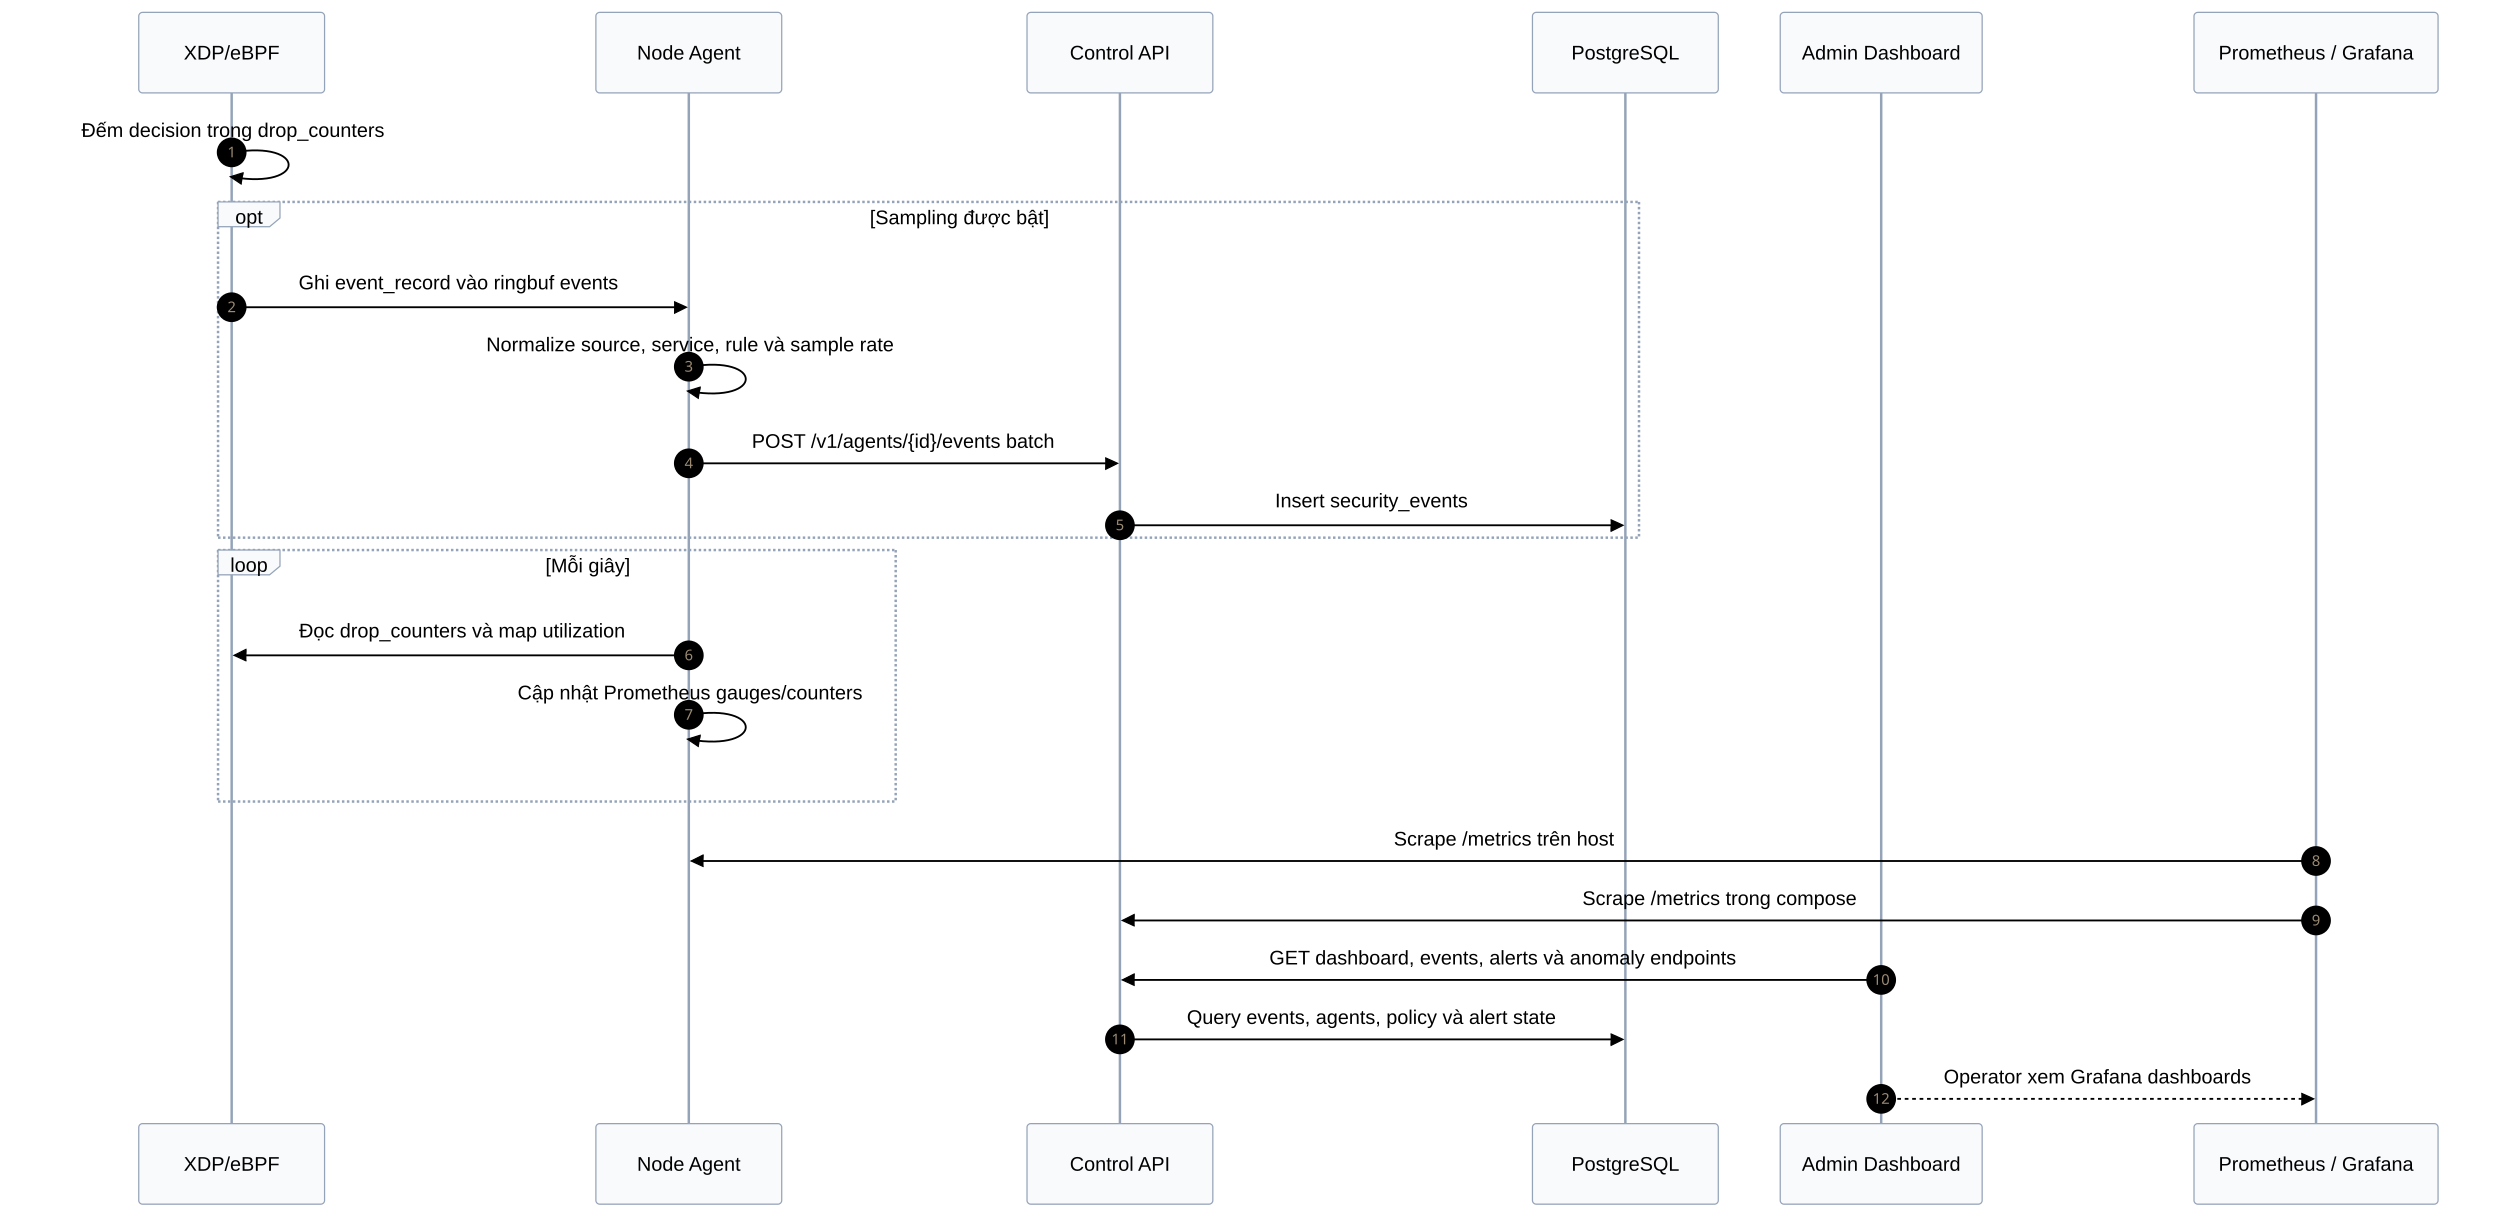
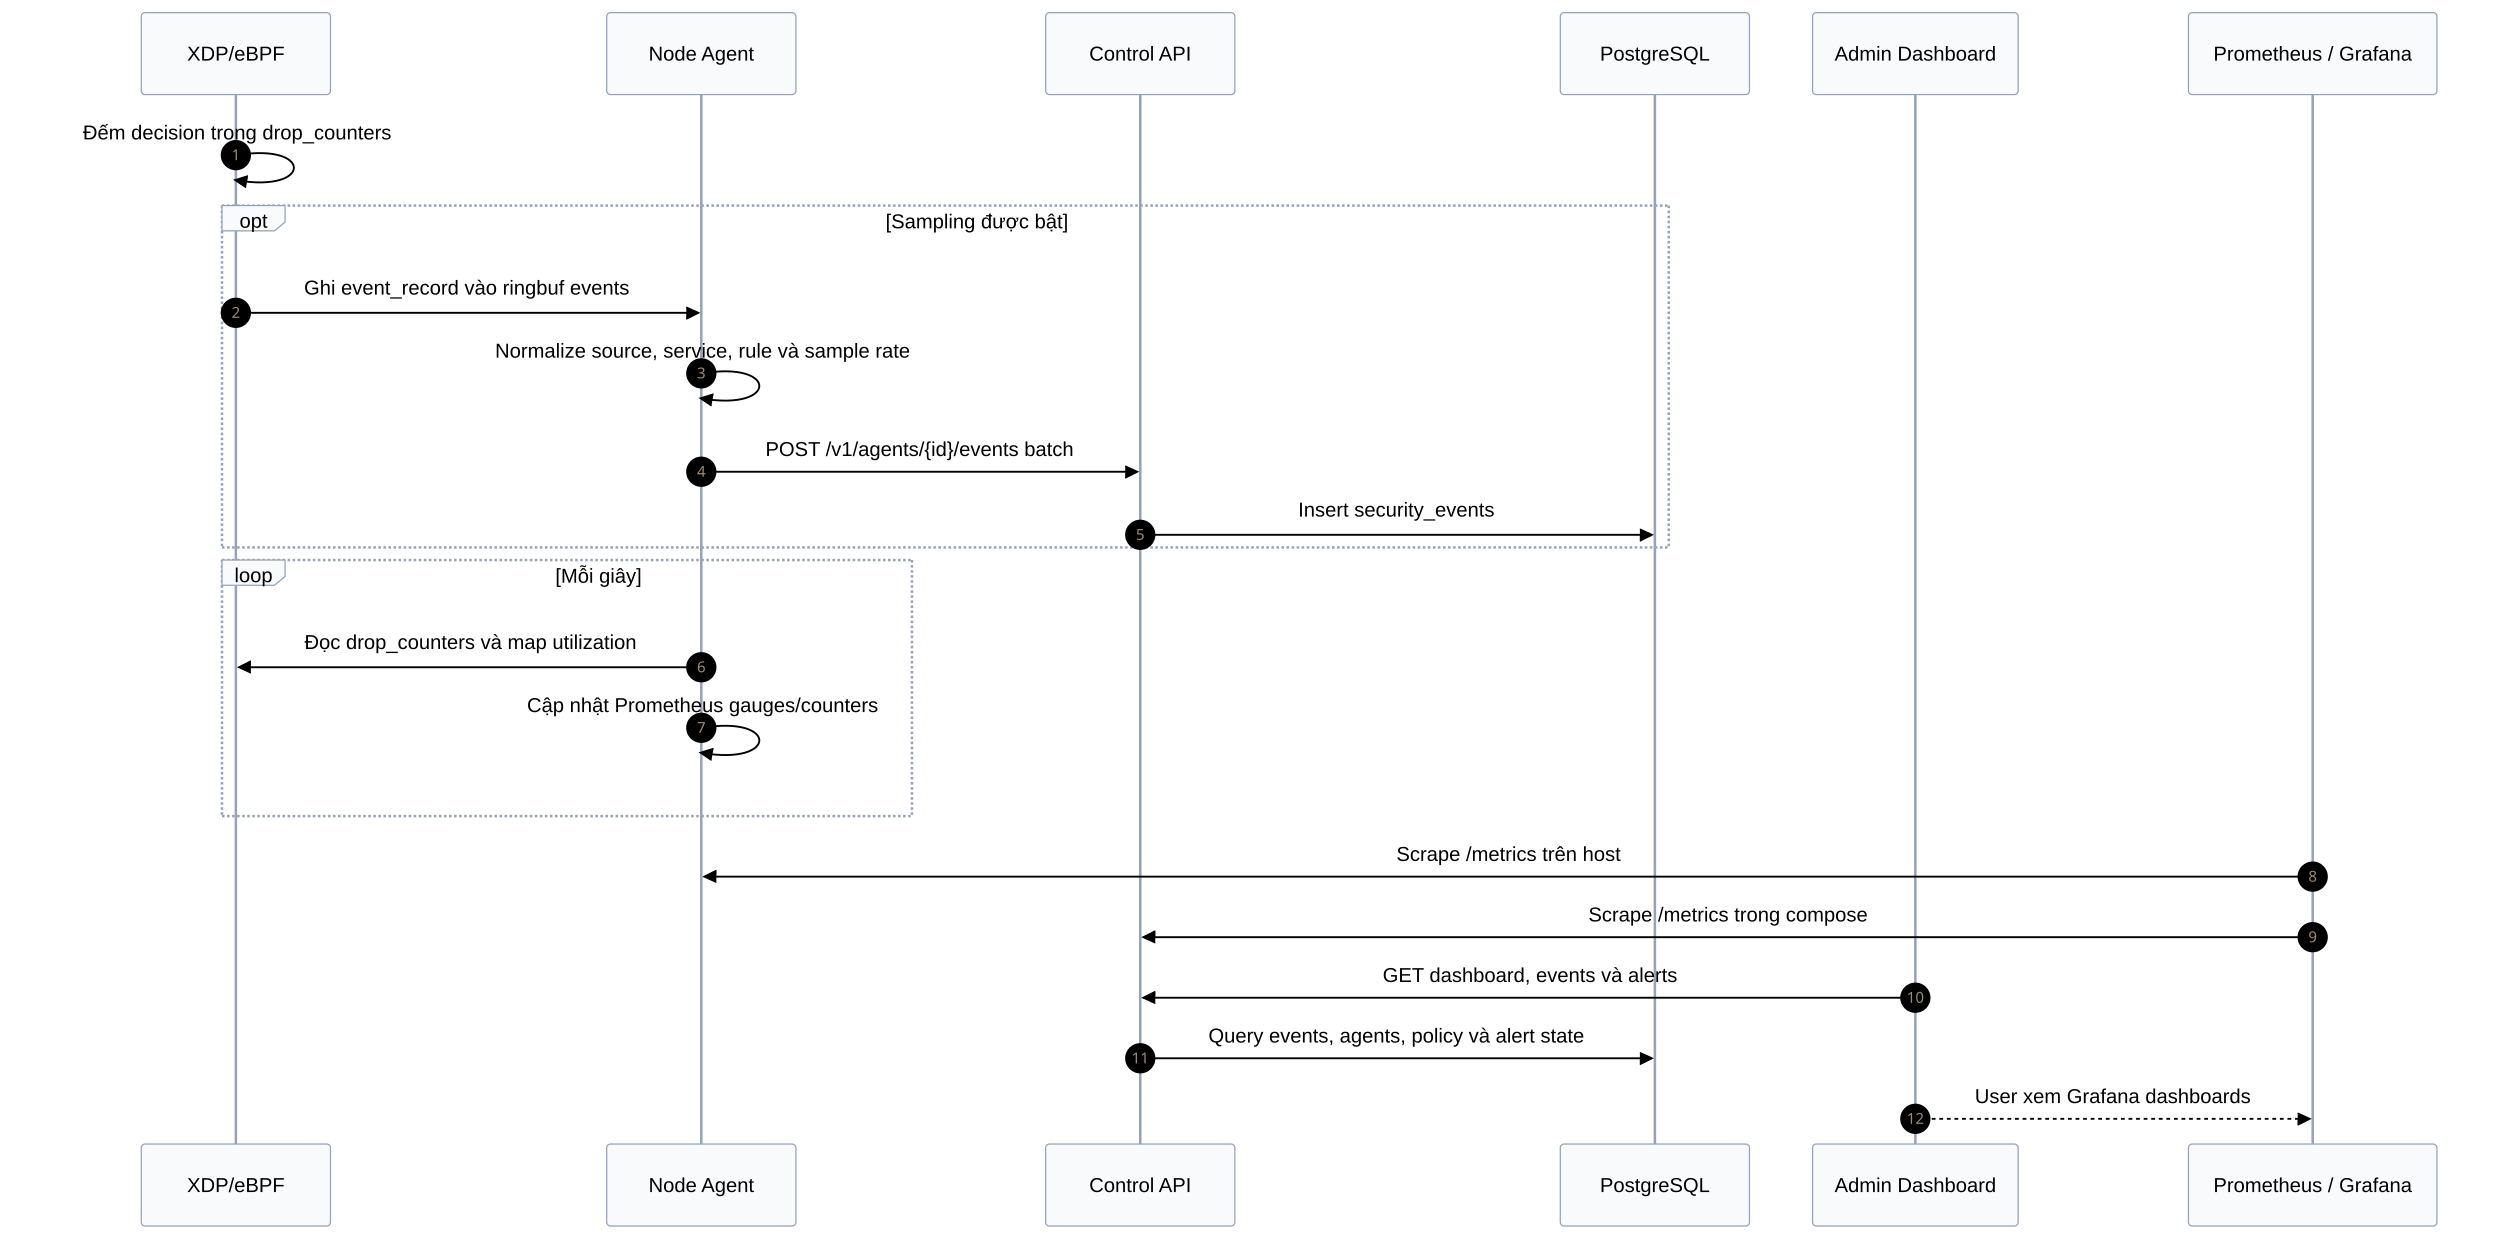
- <svg xmlns="http://www.w3.org/2000/svg" id="my-svg" width="100%" style="max-width: 2018px; background-color: white;" viewBox="-112 -10 2018 983" role="graphics-document document" aria-roledescription="sequence">
-   <g>
-     <rect x="1659" y="897" fill="#eaeaea" stroke="#666" width="197" height="65" name="Metrics" rx="3" ry="3" class="actor actor-bottom" />
-     <text x="1757.5" y="929.5" dominant-baseline="central" alignment-baseline="central" class="actor actor-box" style="text-anchor: middle; font-size: 16px; font-weight: 400;">
-       <tspan x="1757.5" dy="0">Prometheus / Grafana</tspan>
+ <svg xmlns="http://www.w3.org/2000/svg" id="my-svg" width="100%" style="max-width: 1982px; background-color: white;" viewBox="-112 -10 1982 983" role="graphics-document document" aria-roledescription="sequence">
+   <g>
+     <rect x="1623" y="897" fill="#eaeaea" stroke="#666" width="197" height="65" name="Metrics" rx="3" ry="3" class="actor actor-bottom" />
+     <text x="1721.5" y="929.5" dominant-baseline="central" alignment-baseline="central" class="actor actor-box" style="text-anchor: middle; font-size: 16px; font-weight: 400;">
+       <tspan x="1721.5" dy="0">Prometheus / Grafana</tspan>
    </text>
  </g>
  <g>
    <rect x="1325" y="897" fill="#eaeaea" stroke="#666" width="163" height="65" name="UI" rx="3" ry="3" class="actor actor-bottom" />
    <text x="1406.5" y="929.5" dominant-baseline="central" alignment-baseline="central" class="actor actor-box" style="text-anchor: middle; font-size: 16px; font-weight: 400;">
      <tspan x="1406.5" dy="0">Admin Dashboard</tspan>
    </text>
  </g>
  <g>
    <rect x="1125" y="897" fill="#eaeaea" stroke="#666" width="150" height="65" name="DB" rx="3" ry="3" class="actor actor-bottom" />
    <text x="1200" y="929.5" dominant-baseline="central" alignment-baseline="central" class="actor actor-box" style="text-anchor: middle; font-size: 16px; font-weight: 400;">
      <tspan x="1200" dy="0">PostgreSQL</tspan>
    </text>
  </g>
  <g>
    <rect x="717" y="897" fill="#eaeaea" stroke="#666" width="150" height="65" name="API" rx="3" ry="3" class="actor actor-bottom" />
    <text x="792" y="929.5" dominant-baseline="central" alignment-baseline="central" class="actor actor-box" style="text-anchor: middle; font-size: 16px; font-weight: 400;">
      <tspan x="792" dy="0">Control API</tspan>
    </text>
  </g>
  <g>
    <rect x="369" y="897" fill="#eaeaea" stroke="#666" width="150" height="65" name="Agent" rx="3" ry="3" class="actor actor-bottom" />
    <text x="444" y="929.5" dominant-baseline="central" alignment-baseline="central" class="actor actor-box" style="text-anchor: middle; font-size: 16px; font-weight: 400;">
      <tspan x="444" dy="0">Node Agent</tspan>
    </text>
  </g>
  <g>
    <rect x="0" y="897" fill="#eaeaea" stroke="#666" width="150" height="65" name="XDP" rx="3" ry="3" class="actor actor-bottom" />
    <text x="75" y="929.5" dominant-baseline="central" alignment-baseline="central" class="actor actor-box" style="text-anchor: middle; font-size: 16px; font-weight: 400;">
      <tspan x="75" dy="0">XDP/eBPF</tspan>
    </text>
  </g>
  <g>
-     <line id="actor5" x1="1757.5" y1="65" x2="1757.5" y2="897" class="actor-line 200" stroke-width="0.5px" stroke="#999" name="Metrics" data-et="life-line" data-id="Metrics" />
+     <line id="actor5" x1="1721.5" y1="65" x2="1721.5" y2="897" class="actor-line 200" stroke-width="0.5px" stroke="#999" name="Metrics" data-et="life-line" data-id="Metrics" />
    <g id="root-5" data-et="participant" data-type="participant" data-id="Metrics">
-       <rect x="1659" y="0" fill="#eaeaea" stroke="#666" width="197" height="65" name="Metrics" rx="3" ry="3" class="actor actor-top" />
-       <text x="1757.5" y="32.5" dominant-baseline="central" alignment-baseline="central" class="actor actor-box" style="text-anchor: middle; font-size: 16px; font-weight: 400;">
-         <tspan x="1757.5" dy="0">Prometheus / Grafana</tspan>
+       <rect x="1623" y="0" fill="#eaeaea" stroke="#666" width="197" height="65" name="Metrics" rx="3" ry="3" class="actor actor-top" />
+       <text x="1721.5" y="32.5" dominant-baseline="central" alignment-baseline="central" class="actor actor-box" style="text-anchor: middle; font-size: 16px; font-weight: 400;">
+         <tspan x="1721.5" dy="0">Prometheus / Grafana</tspan>
      </text>
    </g>
  </g>
  <g>
    <line id="actor4" x1="1406.5" y1="65" x2="1406.5" y2="897" class="actor-line 200" stroke-width="0.5px" stroke="#999" name="UI" data-et="life-line" data-id="UI" />
    <g id="root-4" data-et="participant" data-type="participant" data-id="UI">
      <rect x="1325" y="0" fill="#eaeaea" stroke="#666" width="163" height="65" name="UI" rx="3" ry="3" class="actor actor-top" />
      <text x="1406.5" y="32.5" dominant-baseline="central" alignment-baseline="central" class="actor actor-box" style="text-anchor: middle; font-size: 16px; font-weight: 400;">
        <tspan x="1406.5" dy="0">Admin Dashboard</tspan>
      </text>
    </g>
  </g>
  <g>
    <line id="actor3" x1="1200" y1="65" x2="1200" y2="897" class="actor-line 200" stroke-width="0.5px" stroke="#999" name="DB" data-et="life-line" data-id="DB" />
    <g id="root-3" data-et="participant" data-type="participant" data-id="DB">
      <rect x="1125" y="0" fill="#eaeaea" stroke="#666" width="150" height="65" name="DB" rx="3" ry="3" class="actor actor-top" />
      <text x="1200" y="32.5" dominant-baseline="central" alignment-baseline="central" class="actor actor-box" style="text-anchor: middle; font-size: 16px; font-weight: 400;">
        <tspan x="1200" dy="0">PostgreSQL</tspan>
      </text>
    </g>
  </g>
  <g>
    <line id="actor2" x1="792" y1="65" x2="792" y2="897" class="actor-line 200" stroke-width="0.5px" stroke="#999" name="API" data-et="life-line" data-id="API" />
    <g id="root-2" data-et="participant" data-type="participant" data-id="API">
      <rect x="717" y="0" fill="#eaeaea" stroke="#666" width="150" height="65" name="API" rx="3" ry="3" class="actor actor-top" />
      <text x="792" y="32.5" dominant-baseline="central" alignment-baseline="central" class="actor actor-box" style="text-anchor: middle; font-size: 16px; font-weight: 400;">
        <tspan x="792" dy="0">Control API</tspan>
      </text>
    </g>
  </g>
  <g>
    <line id="actor1" x1="444" y1="65" x2="444" y2="897" class="actor-line 200" stroke-width="0.5px" stroke="#999" name="Agent" data-et="life-line" data-id="Agent" />
    <g id="root-1" data-et="participant" data-type="participant" data-id="Agent">
      <rect x="369" y="0" fill="#eaeaea" stroke="#666" width="150" height="65" name="Agent" rx="3" ry="3" class="actor actor-top" />
      <text x="444" y="32.5" dominant-baseline="central" alignment-baseline="central" class="actor actor-box" style="text-anchor: middle; font-size: 16px; font-weight: 400;">
        <tspan x="444" dy="0">Node Agent</tspan>
      </text>
    </g>
  </g>
  <g>
    <line id="actor0" x1="75" y1="65" x2="75" y2="897" class="actor-line 200" stroke-width="0.5px" stroke="#999" name="XDP" data-et="life-line" data-id="XDP" />
    <g id="root-0" data-et="participant" data-type="participant" data-id="XDP">
      <rect x="0" y="0" fill="#eaeaea" stroke="#666" width="150" height="65" name="XDP" rx="3" ry="3" class="actor actor-top" />
      <text x="75" y="32.5" dominant-baseline="central" alignment-baseline="central" class="actor actor-box" style="text-anchor: middle; font-size: 16px; font-weight: 400;">
        <tspan x="75" dy="0">XDP/eBPF</tspan>
      </text>
    </g>
  </g>
  <style>#my-svg{font-family:"trebuchet ms",verdana,arial,sans-serif;font-size:16px;fill:#000000;}@keyframes edge-animation-frame{from{stroke-dashoffset:0;}}@keyframes dash{to{stroke-dashoffset:0;}}#my-svg .edge-animation-slow{stroke-dasharray:9,5!important;stroke-dashoffset:900;animation:dash 50s linear infinite;stroke-linecap:round;}#my-svg .edge-animation-fast{stroke-dasharray:9,5!important;stroke-dashoffset:900;animation:dash 20s linear infinite;stroke-linecap:round;}#my-svg .error-icon{fill:#fef3c7;}#my-svg .error-text{fill:#010c38;stroke:#010c38;}#my-svg .edge-thickness-normal{stroke-width:1px;}#my-svg .edge-thickness-thick{stroke-width:3.5px;}#my-svg .edge-pattern-solid{stroke-dasharray:0;}#my-svg .edge-thickness-invisible{stroke-width:0;fill:none;}#my-svg .edge-pattern-dashed{stroke-dasharray:3;}#my-svg .edge-pattern-dotted{stroke-dasharray:2;}#my-svg .marker{fill:#64748b;stroke:#64748b;}#my-svg .marker.cross{stroke:#64748b;}#my-svg svg{font-family:"trebuchet ms",verdana,arial,sans-serif;font-size:16px;}#my-svg p{margin:0;}#my-svg .actor{stroke:#94a3b8;fill:#f8fafc;stroke-width:1;}#my-svg rect.actor.outer-path[data-look="neo"]{filter:drop-shadow( 1px 2px 2px rgba(185,185,185,1));}#my-svg rect.note[data-look="neo"]{stroke:hsl(52.683, 60%, 73.922%);fill:#fff5ad;filter:drop-shadow( 1px 2px 2px rgba(185,185,185,1));}#my-svg text.actor&gt;tspan{fill:#000000;stroke:none;}#my-svg .actor-line{stroke:#94a3b8;}#my-svg .innerArc{stroke-width:1.5;stroke-dasharray:none;}#my-svg .messageLine0{stroke-width:1.5;stroke-dasharray:none;stroke:#000000;}#my-svg .messageLine1{stroke-width:1.5;stroke-dasharray:2,2;stroke:#000000;}#my-svg [id$="-arrowhead"] path{fill:#000000;stroke:#000000;}#my-svg .sequenceNumber{fill:#9b8b74;}#my-svg [id$="-sequencenumber"]{fill:#000000;}#my-svg [id$="-crosshead"] path{fill:#000000;stroke:#000000;}#my-svg .messageText{fill:#000000;stroke:none;}#my-svg .labelBox{stroke:#94a3b8;fill:#f8fafc;filter:none;}#my-svg .labelText,#my-svg .labelText&gt;tspan{fill:#000000;stroke:none;}#my-svg .loopText,#my-svg .loopText&gt;tspan{fill:#000000;stroke:none;}#my-svg .sectionTitle,#my-svg .sectionTitle&gt;tspan{fill:#000000;stroke:none;}#my-svg .loopLine{stroke-width:2px;stroke-dasharray:2,2;stroke:#94a3b8;fill:#94a3b8;}#my-svg .note{stroke:hsl(52.683, 60%, 73.922%);fill:#fff5ad;}#my-svg .noteText,#my-svg .noteText&gt;tspan{fill:#000000;stroke:none;font-weight:normal;}#my-svg .activation0{fill:#e0f2fe;stroke:hsl(204, 93.75%, 83.725%);}#my-svg .activation1{fill:#e0f2fe;stroke:hsl(204, 93.75%, 83.725%);}#my-svg .activation2{fill:#e0f2fe;stroke:hsl(204, 93.75%, 83.725%);}#my-svg .actorPopupMenu{position:absolute;}#my-svg .actorPopupMenuPanel{position:absolute;fill:#f8fafc;box-shadow:0px 8px 16px 0px rgba(0,0,0,0.2);filter:drop-shadow(3px 5px 2px rgb(0 0 0 / 0.4));}#my-svg .actor-man circle,#my-svg line{fill:#f8fafc;stroke-width:2px;}#my-svg g rect.rect{filter:drop-shadow( 1px 2px 2px rgba(185,185,185,1));stroke:#94a3b8;}#my-svg .node .neo-node{stroke:#94a3b8;}#my-svg [data-look="neo"].node rect,#my-svg [data-look="neo"].cluster rect,#my-svg [data-look="neo"].node polygon{stroke:url(#my-svg-gradient);filter:drop-shadow( 1px 2px 2px rgba(185,185,185,1));}#my-svg [data-look="neo"].node path{stroke:url(#my-svg-gradient);stroke-width:1px;}#my-svg [data-look="neo"].node .outer-path{filter:drop-shadow( 1px 2px 2px rgba(185,185,185,1));}#my-svg [data-look="neo"].node .neo-line path{stroke:#94a3b8;filter:none;}#my-svg [data-look="neo"].node circle{stroke:url(#my-svg-gradient);filter:drop-shadow( 1px 2px 2px rgba(185,185,185,1));}#my-svg [data-look="neo"].node circle .state-start{fill:#000000;}#my-svg [data-look="neo"].icon-shape .icon{fill:url(#my-svg-gradient);filter:drop-shadow( 1px 2px 2px rgba(185,185,185,1));}#my-svg [data-look="neo"].icon-shape .icon-neo path{stroke:url(#my-svg-gradient);filter:drop-shadow( 1px 2px 2px rgba(185,185,185,1));}#my-svg :root{--mermaid-font-family:"trebuchet ms",verdana,arial,sans-serif;}</style>
  <g />
  <defs>
    <symbol id="my-svg-computer" width="24" height="24">
      <path transform="scale(.5)" d="M2 2v13h20v-13h-20zm18 11h-16v-9h16v9zm-10.228 6l.466-1h3.524l.467 1h-4.457zm14.228 3h-24l2-6h2.104l-1.33 4h18.45l-1.297-4h2.073l2 6zm-5-10h-14v-7h14v7z" />
    </symbol>
  </defs>
  <defs>
    <symbol id="my-svg-database" fill-rule="evenodd" clip-rule="evenodd">
      <path transform="scale(.5)" d="M12.258.001l.256.004.255.005.253.008.251.01.249.012.247.015.246.016.242.019.241.02.239.023.236.024.233.027.231.028.229.031.225.032.223.034.22.036.217.038.214.04.211.041.208.043.205.045.201.046.198.048.194.05.191.051.187.053.183.054.18.056.175.057.172.059.168.06.163.061.16.063.155.064.15.066.074.033.073.033.071.034.07.034.069.035.068.035.067.035.066.035.064.036.064.036.062.036.06.036.06.037.058.037.058.037.055.038.055.038.053.038.052.038.051.039.05.039.048.039.047.039.045.04.044.04.043.04.041.04.04.041.039.041.037.041.036.041.034.041.033.042.032.042.03.042.029.042.027.042.026.043.024.043.023.043.021.043.02.043.018.044.017.043.015.044.013.044.012.044.011.045.009.044.007.045.006.045.004.045.002.045.001.045v17l-.001.045-.002.045-.004.045-.006.045-.007.045-.009.044-.011.045-.012.044-.013.044-.015.044-.017.043-.018.044-.02.043-.021.043-.023.043-.024.043-.026.043-.027.042-.029.042-.03.042-.032.042-.033.042-.034.041-.036.041-.037.041-.039.041-.04.041-.041.04-.043.04-.044.04-.045.04-.047.039-.048.039-.05.039-.051.039-.052.038-.053.038-.055.038-.055.038-.058.037-.058.037-.06.037-.06.036-.062.036-.064.036-.064.036-.066.035-.067.035-.068.035-.069.035-.07.034-.071.034-.073.033-.074.033-.15.066-.155.064-.16.063-.163.061-.168.06-.172.059-.175.057-.18.056-.183.054-.187.053-.191.051-.194.05-.198.048-.201.046-.205.045-.208.043-.211.041-.214.04-.217.038-.22.036-.223.034-.225.032-.229.031-.231.028-.233.027-.236.024-.239.023-.241.02-.242.019-.246.016-.247.015-.249.012-.251.01-.253.008-.255.005-.256.004-.258.001-.258-.001-.256-.004-.255-.005-.253-.008-.251-.01-.249-.012-.247-.015-.245-.016-.243-.019-.241-.02-.238-.023-.236-.024-.234-.027-.231-.028-.228-.031-.226-.032-.223-.034-.22-.036-.217-.038-.214-.04-.211-.041-.208-.043-.204-.045-.201-.046-.198-.048-.195-.05-.19-.051-.187-.053-.184-.054-.179-.056-.176-.057-.172-.059-.167-.06-.164-.061-.159-.063-.155-.064-.151-.066-.074-.033-.072-.033-.072-.034-.07-.034-.069-.035-.068-.035-.067-.035-.066-.035-.064-.036-.063-.036-.062-.036-.061-.036-.06-.037-.058-.037-.057-.037-.056-.038-.055-.038-.053-.038-.052-.038-.051-.039-.049-.039-.049-.039-.046-.039-.046-.04-.044-.04-.043-.04-.041-.04-.04-.041-.039-.041-.037-.041-.036-.041-.034-.041-.033-.042-.032-.042-.03-.042-.029-.042-.027-.042-.026-.043-.024-.043-.023-.043-.021-.043-.02-.043-.018-.044-.017-.043-.015-.044-.013-.044-.012-.044-.011-.045-.009-.044-.007-.045-.006-.045-.004-.045-.002-.045-.001-.045v-17l.001-.045.002-.045.004-.045.006-.045.007-.045.009-.044.011-.045.012-.044.013-.044.015-.044.017-.043.018-.044.02-.043.021-.043.023-.043.024-.043.026-.043.027-.042.029-.042.03-.042.032-.042.033-.042.034-.041.036-.041.037-.041.039-.041.04-.041.041-.04.043-.04.044-.04.046-.04.046-.039.049-.039.049-.039.051-.039.052-.038.053-.038.055-.038.056-.038.057-.037.058-.037.06-.037.061-.036.062-.036.063-.036.064-.036.066-.035.067-.035.068-.035.069-.035.07-.034.072-.034.072-.033.074-.033.151-.066.155-.064.159-.063.164-.061.167-.06.172-.059.176-.057.179-.056.184-.054.187-.053.19-.051.195-.05.198-.048.201-.046.204-.045.208-.043.211-.041.214-.04.217-.038.22-.036.223-.034.226-.032.228-.031.231-.028.234-.027.236-.024.238-.023.241-.02.243-.019.245-.016.247-.015.249-.012.251-.01.253-.008.255-.005.256-.004.258-.001.258.001zm-9.258 20.499v.01l.001.021.003.021.004.022.005.021.006.022.007.022.009.023.01.022.011.023.012.023.013.023.015.023.016.024.017.023.018.024.019.024.021.024.022.025.023.024.024.025.052.049.056.05.061.051.066.051.07.051.075.051.079.052.084.052.088.052.092.052.097.052.102.051.105.052.11.052.114.051.119.051.123.051.127.05.131.05.135.05.139.048.144.049.147.047.152.047.155.047.16.045.163.045.167.043.171.043.176.041.178.041.183.039.187.039.19.037.194.035.197.035.202.033.204.031.209.03.212.029.216.027.219.025.222.024.226.021.23.02.233.018.236.016.24.015.243.012.246.01.249.008.253.005.256.004.259.001.26-.001.257-.004.254-.005.25-.008.247-.011.244-.012.241-.014.237-.016.233-.018.231-.021.226-.021.224-.024.22-.026.216-.027.212-.028.21-.031.205-.031.202-.034.198-.034.194-.036.191-.037.187-.039.183-.04.179-.04.175-.042.172-.043.168-.044.163-.045.16-.046.155-.046.152-.047.148-.048.143-.049.139-.049.136-.05.131-.05.126-.05.123-.051.118-.052.114-.051.11-.052.106-.052.101-.052.096-.052.092-.052.088-.053.083-.051.079-.052.074-.052.07-.051.065-.051.06-.051.056-.05.051-.05.023-.024.023-.025.021-.024.02-.024.019-.024.018-.024.017-.024.015-.023.014-.024.013-.023.012-.023.01-.023.01-.022.008-.022.006-.022.006-.022.004-.022.004-.021.001-.021.001-.021v-4.127l-.077.055-.08.053-.083.054-.085.053-.087.052-.09.052-.093.051-.095.05-.097.05-.1.049-.102.049-.105.048-.106.047-.109.047-.111.046-.114.045-.115.045-.118.044-.12.043-.122.042-.124.042-.126.041-.128.04-.13.04-.132.038-.134.038-.135.037-.138.037-.139.035-.142.035-.143.034-.144.033-.147.032-.148.031-.15.03-.151.03-.153.029-.154.027-.156.027-.158.026-.159.025-.161.024-.162.023-.163.022-.165.021-.166.02-.167.019-.169.018-.169.017-.171.016-.173.015-.173.014-.175.013-.175.012-.177.011-.178.01-.179.008-.179.008-.181.006-.182.005-.182.004-.184.003-.184.002h-.37l-.184-.002-.184-.003-.182-.004-.182-.005-.181-.006-.179-.008-.179-.008-.178-.01-.176-.011-.176-.012-.175-.013-.173-.014-.172-.015-.171-.016-.17-.017-.169-.018-.167-.019-.166-.02-.165-.021-.163-.022-.162-.023-.161-.024-.159-.025-.157-.026-.156-.027-.155-.027-.153-.029-.151-.03-.15-.03-.148-.031-.146-.032-.145-.033-.143-.034-.141-.035-.14-.035-.137-.037-.136-.037-.134-.038-.132-.038-.13-.04-.128-.04-.126-.041-.124-.042-.122-.042-.12-.044-.117-.043-.116-.045-.113-.045-.112-.046-.109-.047-.106-.047-.105-.048-.102-.049-.1-.049-.097-.05-.095-.05-.093-.052-.09-.051-.087-.052-.085-.053-.083-.054-.08-.054-.077-.054v4.127zm0-5.654v.011l.001.021.003.021.004.021.005.022.006.022.007.022.009.022.01.022.011.023.012.023.013.023.015.024.016.023.017.024.018.024.019.024.021.024.022.024.023.025.024.024.052.05.056.05.061.05.066.051.07.051.075.052.079.051.084.052.088.052.092.052.097.052.102.052.105.052.11.051.114.051.119.052.123.05.127.051.131.05.135.049.139.049.144.048.147.048.152.047.155.046.16.045.163.045.167.044.171.042.176.042.178.04.183.04.187.038.19.037.194.036.197.034.202.033.204.032.209.03.212.028.216.027.219.025.222.024.226.022.23.02.233.018.236.016.24.014.243.012.246.01.249.008.253.006.256.003.259.001.26-.001.257-.003.254-.006.25-.008.247-.01.244-.012.241-.015.237-.016.233-.018.231-.02.226-.022.224-.024.22-.025.216-.027.212-.029.21-.03.205-.032.202-.033.198-.035.194-.036.191-.037.187-.039.183-.039.179-.041.175-.042.172-.043.168-.044.163-.045.16-.045.155-.047.152-.047.148-.048.143-.048.139-.05.136-.049.131-.05.126-.051.123-.051.118-.051.114-.052.11-.052.106-.052.101-.052.096-.052.092-.052.088-.052.083-.052.079-.052.074-.051.07-.052.065-.051.06-.05.056-.051.051-.049.023-.025.023-.024.021-.025.02-.024.019-.024.018-.024.017-.024.015-.023.014-.023.013-.024.012-.022.01-.023.01-.023.008-.022.006-.022.006-.022.004-.021.004-.022.001-.021.001-.021v-4.139l-.077.054-.08.054-.083.054-.085.052-.087.053-.09.051-.093.051-.095.051-.097.05-.1.049-.102.049-.105.048-.106.047-.109.047-.111.046-.114.045-.115.044-.118.044-.12.044-.122.042-.124.042-.126.041-.128.04-.13.039-.132.039-.134.038-.135.037-.138.036-.139.036-.142.035-.143.033-.144.033-.147.033-.148.031-.15.03-.151.03-.153.028-.154.028-.156.027-.158.026-.159.025-.161.024-.162.023-.163.022-.165.021-.166.02-.167.019-.169.018-.169.017-.171.016-.173.015-.173.014-.175.013-.175.012-.177.011-.178.009-.179.009-.179.007-.181.007-.182.005-.182.004-.184.003-.184.002h-.37l-.184-.002-.184-.003-.182-.004-.182-.005-.181-.007-.179-.007-.179-.009-.178-.009-.176-.011-.176-.012-.175-.013-.173-.014-.172-.015-.171-.016-.17-.017-.169-.018-.167-.019-.166-.02-.165-.021-.163-.022-.162-.023-.161-.024-.159-.025-.157-.026-.156-.027-.155-.028-.153-.028-.151-.03-.15-.03-.148-.031-.146-.033-.145-.033-.143-.033-.141-.035-.14-.036-.137-.036-.136-.037-.134-.038-.132-.039-.13-.039-.128-.04-.126-.041-.124-.042-.122-.043-.12-.043-.117-.044-.116-.044-.113-.046-.112-.046-.109-.046-.106-.047-.105-.048-.102-.049-.1-.049-.097-.05-.095-.051-.093-.051-.09-.051-.087-.053-.085-.052-.083-.054-.08-.054-.077-.054v4.139zm0-5.666v.011l.001.02.003.022.004.021.005.022.006.021.007.022.009.023.01.022.011.023.012.023.013.023.015.023.016.024.017.024.018.023.019.024.021.025.022.024.023.024.024.025.052.05.056.05.061.05.066.051.07.051.075.052.079.051.084.052.088.052.092.052.097.052.102.052.105.051.11.052.114.051.119.051.123.051.127.05.131.05.135.05.139.049.144.048.147.048.152.047.155.046.16.045.163.045.167.043.171.043.176.042.178.04.183.04.187.038.19.037.194.036.197.034.202.033.204.032.209.03.212.028.216.027.219.025.222.024.226.021.23.02.233.018.236.017.24.014.243.012.246.01.249.008.253.006.256.003.259.001.26-.001.257-.003.254-.006.25-.008.247-.01.244-.013.241-.014.237-.016.233-.018.231-.02.226-.022.224-.024.22-.025.216-.027.212-.029.21-.03.205-.032.202-.033.198-.035.194-.036.191-.037.187-.039.183-.039.179-.041.175-.042.172-.043.168-.044.163-.045.16-.045.155-.047.152-.047.148-.048.143-.049.139-.049.136-.049.131-.051.126-.05.123-.051.118-.052.114-.051.11-.052.106-.052.101-.052.096-.052.092-.052.088-.052.083-.052.079-.052.074-.052.07-.051.065-.051.06-.051.056-.05.051-.049.023-.025.023-.025.021-.024.02-.024.019-.024.018-.024.017-.024.015-.023.014-.024.013-.023.012-.023.01-.022.01-.023.008-.022.006-.022.006-.022.004-.022.004-.021.001-.021.001-.021v-4.153l-.077.054-.08.054-.083.053-.085.053-.087.053-.09.051-.093.051-.095.051-.097.05-.1.049-.102.048-.105.048-.106.048-.109.046-.111.046-.114.046-.115.044-.118.044-.12.043-.122.043-.124.042-.126.041-.128.04-.13.039-.132.039-.134.038-.135.037-.138.036-.139.036-.142.034-.143.034-.144.033-.147.032-.148.032-.15.03-.151.03-.153.028-.154.028-.156.027-.158.026-.159.024-.161.024-.162.023-.163.023-.165.021-.166.02-.167.019-.169.018-.169.017-.171.016-.173.015-.173.014-.175.013-.175.012-.177.01-.178.01-.179.009-.179.007-.181.006-.182.006-.182.004-.184.003-.184.001-.185.001-.185-.001-.184-.001-.184-.003-.182-.004-.182-.006-.181-.006-.179-.007-.179-.009-.178-.01-.176-.01-.176-.012-.175-.013-.173-.014-.172-.015-.171-.016-.17-.017-.169-.018-.167-.019-.166-.02-.165-.021-.163-.023-.162-.023-.161-.024-.159-.024-.157-.026-.156-.027-.155-.028-.153-.028-.151-.03-.15-.03-.148-.032-.146-.032-.145-.033-.143-.034-.141-.034-.14-.036-.137-.036-.136-.037-.134-.038-.132-.039-.13-.039-.128-.041-.126-.041-.124-.041-.122-.043-.12-.043-.117-.044-.116-.044-.113-.046-.112-.046-.109-.046-.106-.048-.105-.048-.102-.048-.1-.05-.097-.049-.095-.051-.093-.051-.09-.052-.087-.052-.085-.053-.083-.053-.08-.054-.077-.054v4.153zm8.74-8.179l-.257.004-.254.005-.25.008-.247.011-.244.012-.241.014-.237.016-.233.018-.231.021-.226.022-.224.023-.22.026-.216.027-.212.028-.21.031-.205.032-.202.033-.198.034-.194.036-.191.038-.187.038-.183.04-.179.041-.175.042-.172.043-.168.043-.163.045-.16.046-.155.046-.152.048-.148.048-.143.048-.139.049-.136.05-.131.05-.126.051-.123.051-.118.051-.114.052-.11.052-.106.052-.101.052-.096.052-.092.052-.088.052-.083.052-.079.052-.074.051-.07.052-.065.051-.06.05-.056.05-.051.05-.023.025-.023.024-.021.024-.02.025-.019.024-.018.024-.017.023-.015.024-.014.023-.013.023-.012.023-.01.023-.01.022-.008.022-.006.023-.006.021-.004.022-.004.021-.001.021-.001.021.001.021.001.021.004.021.004.022.006.021.006.023.008.022.01.022.01.023.012.023.013.023.014.023.015.024.017.023.018.024.019.024.02.025.021.024.023.024.023.025.051.05.056.05.06.05.065.051.07.052.074.051.079.052.083.052.088.052.092.052.096.052.101.052.106.052.11.052.114.052.118.051.123.051.126.051.131.05.136.05.139.049.143.048.148.048.152.048.155.046.16.046.163.045.168.043.172.043.175.042.179.041.183.04.187.038.191.038.194.036.198.034.202.033.205.032.21.031.212.028.216.027.22.026.224.023.226.022.231.021.233.018.237.016.241.014.244.012.247.011.25.008.254.005.257.004.26.001.26-.001.257-.004.254-.005.25-.008.247-.011.244-.012.241-.014.237-.016.233-.018.231-.021.226-.022.224-.023.22-.026.216-.027.212-.028.21-.031.205-.032.202-.033.198-.034.194-.036.191-.038.187-.038.183-.04.179-.041.175-.042.172-.043.168-.043.163-.045.16-.046.155-.046.152-.048.148-.048.143-.048.139-.049.136-.05.131-.05.126-.051.123-.051.118-.051.114-.052.11-.052.106-.052.101-.052.096-.052.092-.052.088-.052.083-.052.079-.052.074-.051.07-.052.065-.051.06-.05.056-.05.051-.05.023-.025.023-.024.021-.024.02-.025.019-.024.018-.024.017-.023.015-.024.014-.023.013-.023.012-.023.01-.023.01-.022.008-.022.006-.023.006-.021.004-.022.004-.021.001-.021.001-.021-.001-.021-.001-.021-.004-.021-.004-.022-.006-.021-.006-.023-.008-.022-.01-.022-.01-.023-.012-.023-.013-.023-.014-.023-.015-.024-.017-.023-.018-.024-.019-.024-.02-.025-.021-.024-.023-.024-.023-.025-.051-.05-.056-.05-.06-.05-.065-.051-.07-.052-.074-.051-.079-.052-.083-.052-.088-.052-.092-.052-.096-.052-.101-.052-.106-.052-.11-.052-.114-.052-.118-.051-.123-.051-.126-.051-.131-.05-.136-.05-.139-.049-.143-.048-.148-.048-.152-.048-.155-.046-.16-.046-.163-.045-.168-.043-.172-.043-.175-.042-.179-.041-.183-.04-.187-.038-.191-.038-.194-.036-.198-.034-.202-.033-.205-.032-.21-.031-.212-.028-.216-.027-.22-.026-.224-.023-.226-.022-.231-.021-.233-.018-.237-.016-.241-.014-.244-.012-.247-.011-.25-.008-.254-.005-.257-.004-.26-.001-.26.001z" />
    </symbol>
  </defs>
  <defs>
    <symbol id="my-svg-clock" width="24" height="24">
      <path transform="scale(.5)" d="M12 2c5.514 0 10 4.486 10 10s-4.486 10-10 10-10-4.486-10-10 4.486-10 10-10zm0-2c-6.627 0-12 5.373-12 12s5.373 12 12 12 12-5.373 12-12-5.373-12-12-12zm5.848 12.459c.202.038.202.333.001.372-1.907.361-6.045 1.111-6.547 1.111-.719 0-1.301-.582-1.301-1.301 0-.512.77-5.447 1.125-7.445.034-.192.312-.181.343.014l.985 6.238 5.394 1.011z" />
    </symbol>
  </defs>
  <defs>
    <marker id="my-svg-arrowhead" refX="7.9" refY="5" markerUnits="userSpaceOnUse" markerWidth="12" markerHeight="12" orient="auto-start-reverse">
      <path d="M -1 0 L 10 5 L 0 10 z" />
    </marker>
  </defs>
  <defs>
    <marker id="my-svg-crosshead" markerWidth="15" markerHeight="8" orient="auto" refX="4" refY="4.5">
      <path fill="none" stroke="#000000" stroke-width="1pt" d="M 1,2 L 6,7 M 6,2 L 1,7" style="stroke-dasharray: 0, 0;" />
    </marker>
  </defs>
  <defs>
    <marker id="my-svg-filled-head" refX="15.5" refY="7" markerWidth="20" markerHeight="28" orient="auto">
      <path d="M 18,7 L9,13 L14,7 L9,1 Z" />
    </marker>
  </defs>
  <defs>
    <marker id="my-svg-sequencenumber" refX="15" refY="15" markerWidth="60" markerHeight="40" orient="auto">
      <circle cx="15" cy="15" r="6" />
    </marker>
  </defs>
  <defs>
    <marker id="my-svg-solidTopArrowHead" refX="7.9" refY="7.25" markerUnits="userSpaceOnUse" markerWidth="12" markerHeight="12" orient="auto-start-reverse">
      <path d="M 0 0 L 10 8 L 0 8 z" />
    </marker>
  </defs>
  <defs>
    <marker id="my-svg-solidBottomArrowHead" refX="7.9" refY="0.75" markerUnits="userSpaceOnUse" markerWidth="12" markerHeight="12" orient="auto-start-reverse">
      <path d="M 0 0 L 10 0 L 0 8 z" />
    </marker>
  </defs>
  <defs>
    <marker id="my-svg-stickTopArrowHead" refX="7.5" refY="7" markerUnits="userSpaceOnUse" markerWidth="12" markerHeight="12" orient="auto-start-reverse">
      <path d="M 0 0 L 7 7" stroke="black" stroke-width="1.5" fill="none" />
    </marker>
  </defs>
  <defs>
    <marker id="my-svg-stickBottomArrowHead" refX="7.5" refY="0" markerUnits="userSpaceOnUse" markerWidth="12" markerHeight="12" orient="auto-start-reverse">
      <path d="M 0 7 L 7 0" stroke="black" stroke-width="1.5" fill="none" />
    </marker>
  </defs>
  <g data-et="control-structure" data-id="i7">
    <line x1="64" y1="153" x2="1211" y2="153" class="loopLine" />
    <line x1="1211" y1="153" x2="1211" y2="424" class="loopLine" />
    <line x1="64" y1="424" x2="1211" y2="424" class="loopLine" />
    <line x1="64" y1="153" x2="64" y2="424" class="loopLine" />
    <polygon points="64,153 114,153 114,166 105.6,173 64,173" class="labelBox" />
    <text x="89" y="166" text-anchor="middle" dominant-baseline="middle" alignment-baseline="middle" class="labelText" style="font-size: 16px; font-weight: 400;">opt</text>
    <text x="662.5" y="171" text-anchor="middle" class="loopText" style="font-size: 16px; font-weight: 400;">
      <tspan x="662.5">[Sampling được bật]</tspan>
    </text>
  </g>
  <g data-et="control-structure" data-id="i11">
    <line x1="64" y1="434" x2="611" y2="434" class="loopLine" />
    <line x1="611" y1="434" x2="611" y2="637" class="loopLine" />
    <line x1="64" y1="637" x2="611" y2="637" class="loopLine" />
    <line x1="64" y1="434" x2="64" y2="637" class="loopLine" />
    <polygon points="64,434 114,434 114,447 105.6,454 64,454" class="labelBox" />
    <text x="89" y="447" text-anchor="middle" dominant-baseline="middle" alignment-baseline="middle" class="labelText" style="font-size: 16px; font-weight: 400;">loop</text>
    <text x="362.5" y="452" text-anchor="middle" class="loopText" style="font-size: 16px; font-weight: 400;">
      <tspan x="362.5">[Mỗi giây]</tspan>
    </text>
  </g>
  <text x="76" y="80" text-anchor="middle" dominant-baseline="middle" alignment-baseline="middle" class="messageText" dy="1em" style="font-size: 16px; font-weight: 400;">Đếm decision trong drop_counters</text>
  <path d="M 76,113 C 136,103 136,143 76,133" class="messageLine0" data-et="message" data-id="i1" data-from="XDP" data-to="XDP" stroke-width="2" stroke="none" marker-end="url(#my-svg-arrowhead)" x1="82" style="fill: none;" />
  <line x1="75" y1="113" x2="75" y2="113" stroke-width="0" marker-start="url(#my-svg-sequencenumber)" />
  <text x="75" y="117" font-family="sans-serif" font-size="12px" text-anchor="middle" class="sequenceNumber">1</text>
  <text x="258" y="203" text-anchor="middle" dominant-baseline="middle" alignment-baseline="middle" class="messageText" dy="1em" style="font-size: 16px; font-weight: 400;">Ghi event_record vào ringbuf events</text>
  <line x1="82" y1="238" x2="440" y2="238" class="messageLine0" data-et="message" data-id="i3" data-from="XDP" data-to="Agent" stroke-width="2" stroke="none" marker-end="url(#my-svg-arrowhead)" style="fill: none;" />
  <line x1="75" y1="238" x2="75" y2="238" stroke-width="0" marker-start="url(#my-svg-sequencenumber)" />
  <text x="75" y="242" font-family="sans-serif" font-size="12px" text-anchor="middle" class="sequenceNumber">2</text>
  <text x="445" y="253" text-anchor="middle" dominant-baseline="middle" alignment-baseline="middle" class="messageText" dy="1em" style="font-size: 16px; font-weight: 400;">Normalize source, service, rule và sample rate</text>
  <path d="M 445,286 C 505,276 505,316 445,306" class="messageLine0" data-et="message" data-id="i4" data-from="Agent" data-to="Agent" stroke-width="2" stroke="none" marker-end="url(#my-svg-arrowhead)" x1="451" style="fill: none;" />
  <line x1="444" y1="286" x2="444" y2="286" stroke-width="0" marker-start="url(#my-svg-sequencenumber)" />
  <text x="444" y="290" font-family="sans-serif" font-size="12px" text-anchor="middle" class="sequenceNumber">3</text>
  <text x="617" y="331" text-anchor="middle" dominant-baseline="middle" alignment-baseline="middle" class="messageText" dy="1em" style="font-size: 16px; font-weight: 400;">POST /v1/agents/{id}/events batch</text>
  <line x1="451" y1="364" x2="788" y2="364" class="messageLine0" data-et="message" data-id="i5" data-from="Agent" data-to="API" stroke-width="2" stroke="none" marker-end="url(#my-svg-arrowhead)" style="fill: none;" />
  <line x1="444" y1="364" x2="444" y2="364" stroke-width="0" marker-start="url(#my-svg-sequencenumber)" />
  <text x="444" y="368" font-family="sans-serif" font-size="12px" text-anchor="middle" class="sequenceNumber">4</text>
  <text x="995" y="379" text-anchor="middle" dominant-baseline="middle" alignment-baseline="middle" class="messageText" dy="1em" style="font-size: 16px; font-weight: 400;">Insert security_events</text>
  <line x1="799" y1="414" x2="1196" y2="414" class="messageLine0" data-et="message" data-id="i6" data-from="API" data-to="DB" stroke-width="2" stroke="none" marker-end="url(#my-svg-arrowhead)" style="fill: none;" />
  <line x1="792" y1="414" x2="792" y2="414" stroke-width="0" marker-start="url(#my-svg-sequencenumber)" />
  <text x="792" y="418" font-family="sans-serif" font-size="12px" text-anchor="middle" class="sequenceNumber">5</text>
  <text x="261" y="484" text-anchor="middle" dominant-baseline="middle" alignment-baseline="middle" class="messageText" dy="1em" style="font-size: 16px; font-weight: 400;">Đọc drop_counters và map utilization</text>
  <line x1="449" y1="519" x2="79" y2="519" class="messageLine0" data-et="message" data-id="i9" data-from="Agent" data-to="XDP" stroke-width="2" stroke="none" marker-end="url(#my-svg-arrowhead)" style="fill: none;" />
  <line x1="444" y1="519" x2="444" y2="519" stroke-width="0" marker-start="url(#my-svg-sequencenumber)" />
  <text x="444" y="523" font-family="sans-serif" font-size="12px" text-anchor="middle" class="sequenceNumber">6</text>
  <text x="445" y="534" text-anchor="middle" dominant-baseline="middle" alignment-baseline="middle" class="messageText" dy="1em" style="font-size: 16px; font-weight: 400;">Cập nhật Prometheus gauges/counters</text>
  <path d="M 445,567 C 505,557 505,597 445,587" class="messageLine0" data-et="message" data-id="i10" data-from="Agent" data-to="Agent" stroke-width="2" stroke="none" marker-end="url(#my-svg-arrowhead)" x1="451" style="fill: none;" />
  <line x1="444" y1="567" x2="444" y2="567" stroke-width="0" marker-start="url(#my-svg-sequencenumber)" />
  <text x="444" y="571" font-family="sans-serif" font-size="12px" text-anchor="middle" class="sequenceNumber">7</text>
-   <text x="1102" y="652" text-anchor="middle" dominant-baseline="middle" alignment-baseline="middle" class="messageText" dy="1em" style="font-size: 16px; font-weight: 400;">Scrape /metrics trên host</text>
-   <line x1="1762.5" y1="685" x2="448" y2="685" class="messageLine0" data-et="message" data-id="i12" data-from="Metrics" data-to="Agent" stroke-width="2" stroke="none" marker-end="url(#my-svg-arrowhead)" style="fill: none;" />
-   <line x1="1757.5" y1="685" x2="1757.5" y2="685" stroke-width="0" marker-start="url(#my-svg-sequencenumber)" />
-   <text x="1757.5" y="689" font-family="sans-serif" font-size="12px" text-anchor="middle" class="sequenceNumber">8</text>
-   <text x="1276" y="700" text-anchor="middle" dominant-baseline="middle" alignment-baseline="middle" class="messageText" dy="1em" style="font-size: 16px; font-weight: 400;">Scrape /metrics trong compose</text>
-   <line x1="1762.5" y1="733" x2="796" y2="733" class="messageLine0" data-et="message" data-id="i13" data-from="Metrics" data-to="API" stroke-width="2" stroke="none" marker-end="url(#my-svg-arrowhead)" style="fill: none;" />
-   <line x1="1757.5" y1="733" x2="1757.5" y2="733" stroke-width="0" marker-start="url(#my-svg-sequencenumber)" />
-   <text x="1757.5" y="737" font-family="sans-serif" font-size="12px" text-anchor="middle" class="sequenceNumber">9</text>
-   <text x="1101" y="748" text-anchor="middle" dominant-baseline="middle" alignment-baseline="middle" class="messageText" dy="1em" style="font-size: 16px; font-weight: 400;">GET dashboard, events, alerts và anomaly endpoints</text>
+   <text x="1084" y="652" text-anchor="middle" dominant-baseline="middle" alignment-baseline="middle" class="messageText" dy="1em" style="font-size: 16px; font-weight: 400;">Scrape /metrics trên host</text>
+   <line x1="1726.5" y1="685" x2="448" y2="685" class="messageLine0" data-et="message" data-id="i12" data-from="Metrics" data-to="Agent" stroke-width="2" stroke="none" marker-end="url(#my-svg-arrowhead)" style="fill: none;" />
+   <line x1="1721.5" y1="685" x2="1721.5" y2="685" stroke-width="0" marker-start="url(#my-svg-sequencenumber)" />
+   <text x="1721.5" y="689" font-family="sans-serif" font-size="12px" text-anchor="middle" class="sequenceNumber">8</text>
+   <text x="1258" y="700" text-anchor="middle" dominant-baseline="middle" alignment-baseline="middle" class="messageText" dy="1em" style="font-size: 16px; font-weight: 400;">Scrape /metrics trong compose</text>
+   <line x1="1726.5" y1="733" x2="796" y2="733" class="messageLine0" data-et="message" data-id="i13" data-from="Metrics" data-to="API" stroke-width="2" stroke="none" marker-end="url(#my-svg-arrowhead)" style="fill: none;" />
+   <line x1="1721.5" y1="733" x2="1721.5" y2="733" stroke-width="0" marker-start="url(#my-svg-sequencenumber)" />
+   <text x="1721.5" y="737" font-family="sans-serif" font-size="12px" text-anchor="middle" class="sequenceNumber">9</text>
+   <text x="1101" y="748" text-anchor="middle" dominant-baseline="middle" alignment-baseline="middle" class="messageText" dy="1em" style="font-size: 16px; font-weight: 400;">GET dashboard, events và alerts</text>
  <line x1="1411.5" y1="781" x2="796" y2="781" class="messageLine0" data-et="message" data-id="i14" data-from="UI" data-to="API" stroke-width="2" stroke="none" marker-end="url(#my-svg-arrowhead)" style="fill: none;" />
  <line x1="1406.5" y1="781" x2="1406.5" y2="781" stroke-width="0" marker-start="url(#my-svg-sequencenumber)" />
  <text x="1406.5" y="785" font-family="sans-serif" font-size="12px" text-anchor="middle" class="sequenceNumber">10</text>
  <text x="995" y="796" text-anchor="middle" dominant-baseline="middle" alignment-baseline="middle" class="messageText" dy="1em" style="font-size: 16px; font-weight: 400;">Query events, agents, policy và alert state</text>
  <line x1="799" y1="829" x2="1196" y2="829" class="messageLine0" data-et="message" data-id="i15" data-from="API" data-to="DB" stroke-width="2" stroke="none" marker-end="url(#my-svg-arrowhead)" style="fill: none;" />
  <line x1="792" y1="829" x2="792" y2="829" stroke-width="0" marker-start="url(#my-svg-sequencenumber)" />
  <text x="792" y="833" font-family="sans-serif" font-size="12px" text-anchor="middle" class="sequenceNumber">11</text>
-   <text x="1581" y="844" text-anchor="middle" dominant-baseline="middle" alignment-baseline="middle" class="messageText" dy="1em" style="font-size: 16px; font-weight: 400;">Operator xem Grafana dashboards</text>
-   <line x1="1413.5" y1="877" x2="1753.5" y2="877" class="messageLine1" data-et="message" data-id="i16" data-from="UI" data-to="Metrics" stroke-width="2" stroke="none" marker-end="url(#my-svg-arrowhead)" style="stroke-dasharray: 3, 3; fill: none;" />
+   <text x="1563" y="844" text-anchor="middle" dominant-baseline="middle" alignment-baseline="middle" class="messageText" dy="1em" style="font-size: 16px; font-weight: 400;">User xem Grafana dashboards</text>
+   <line x1="1413.5" y1="877" x2="1717.5" y2="877" class="messageLine1" data-et="message" data-id="i16" data-from="UI" data-to="Metrics" stroke-width="2" stroke="none" marker-end="url(#my-svg-arrowhead)" style="stroke-dasharray: 3, 3; fill: none;" />
  <line x1="1406.5" y1="877" x2="1406.5" y2="877" stroke-width="0" marker-start="url(#my-svg-sequencenumber)" />
  <text x="1406.5" y="881" font-family="sans-serif" font-size="12px" text-anchor="middle" class="sequenceNumber">12</text>
</svg>
